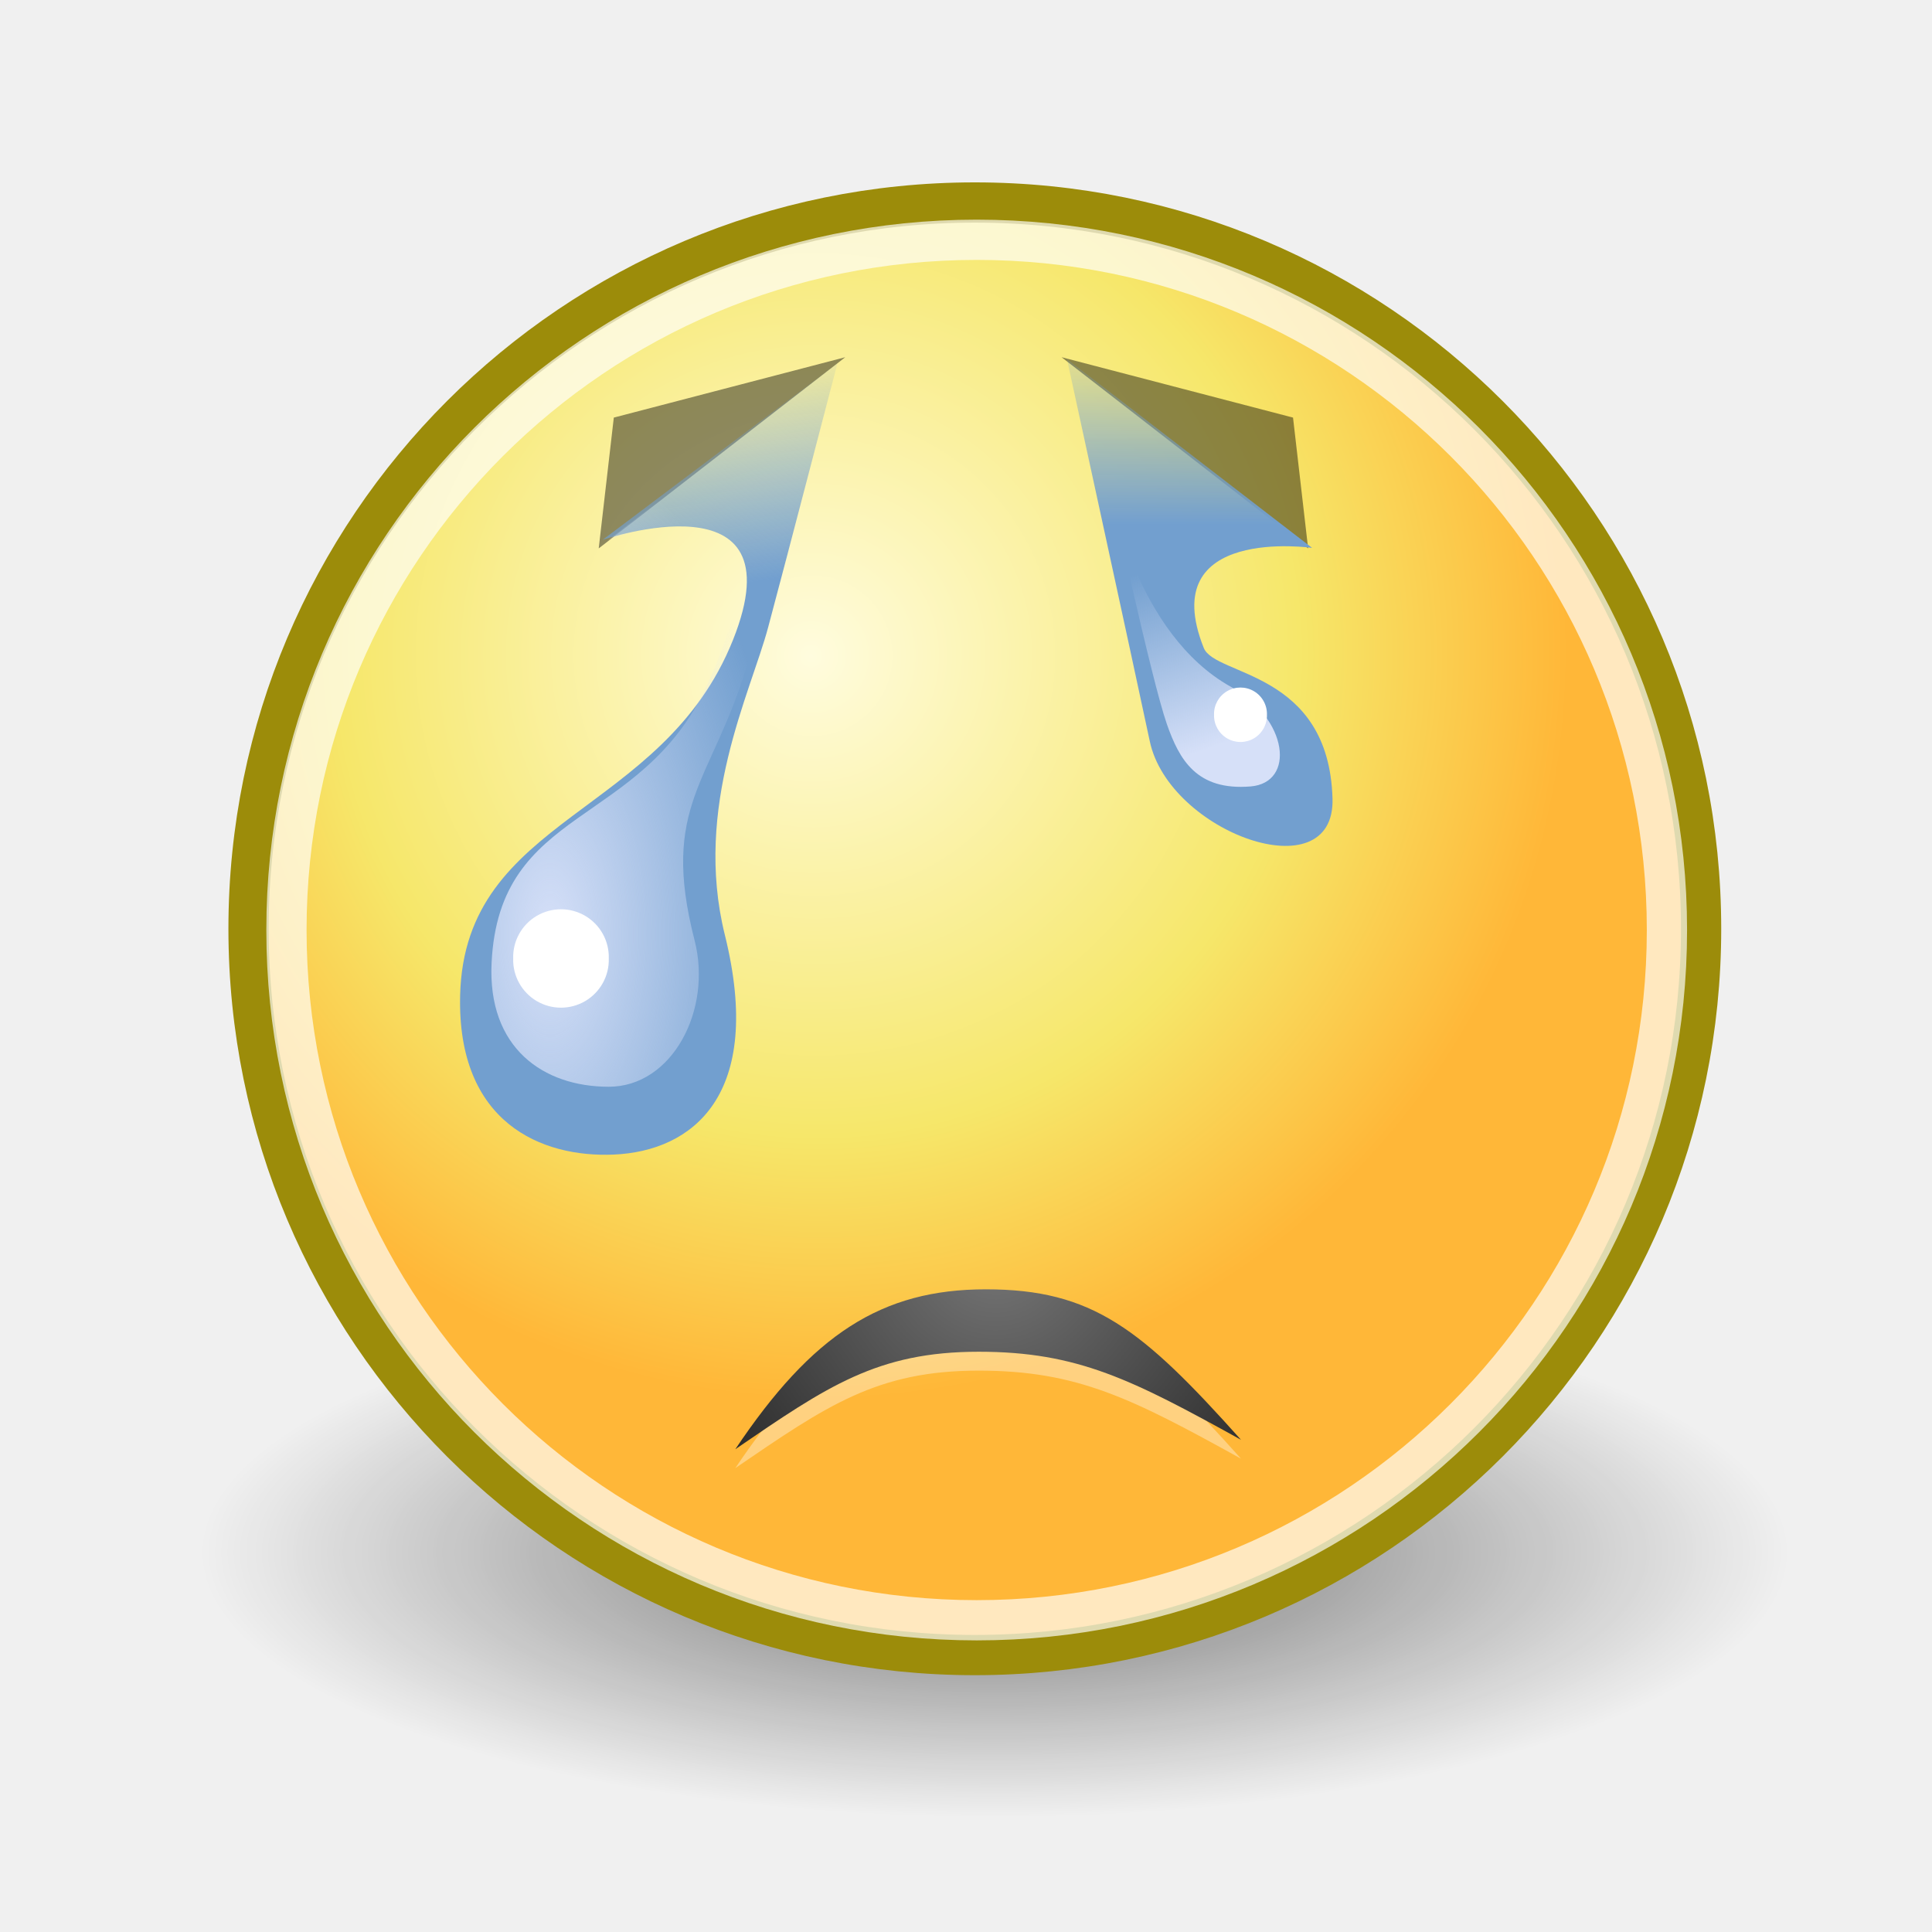
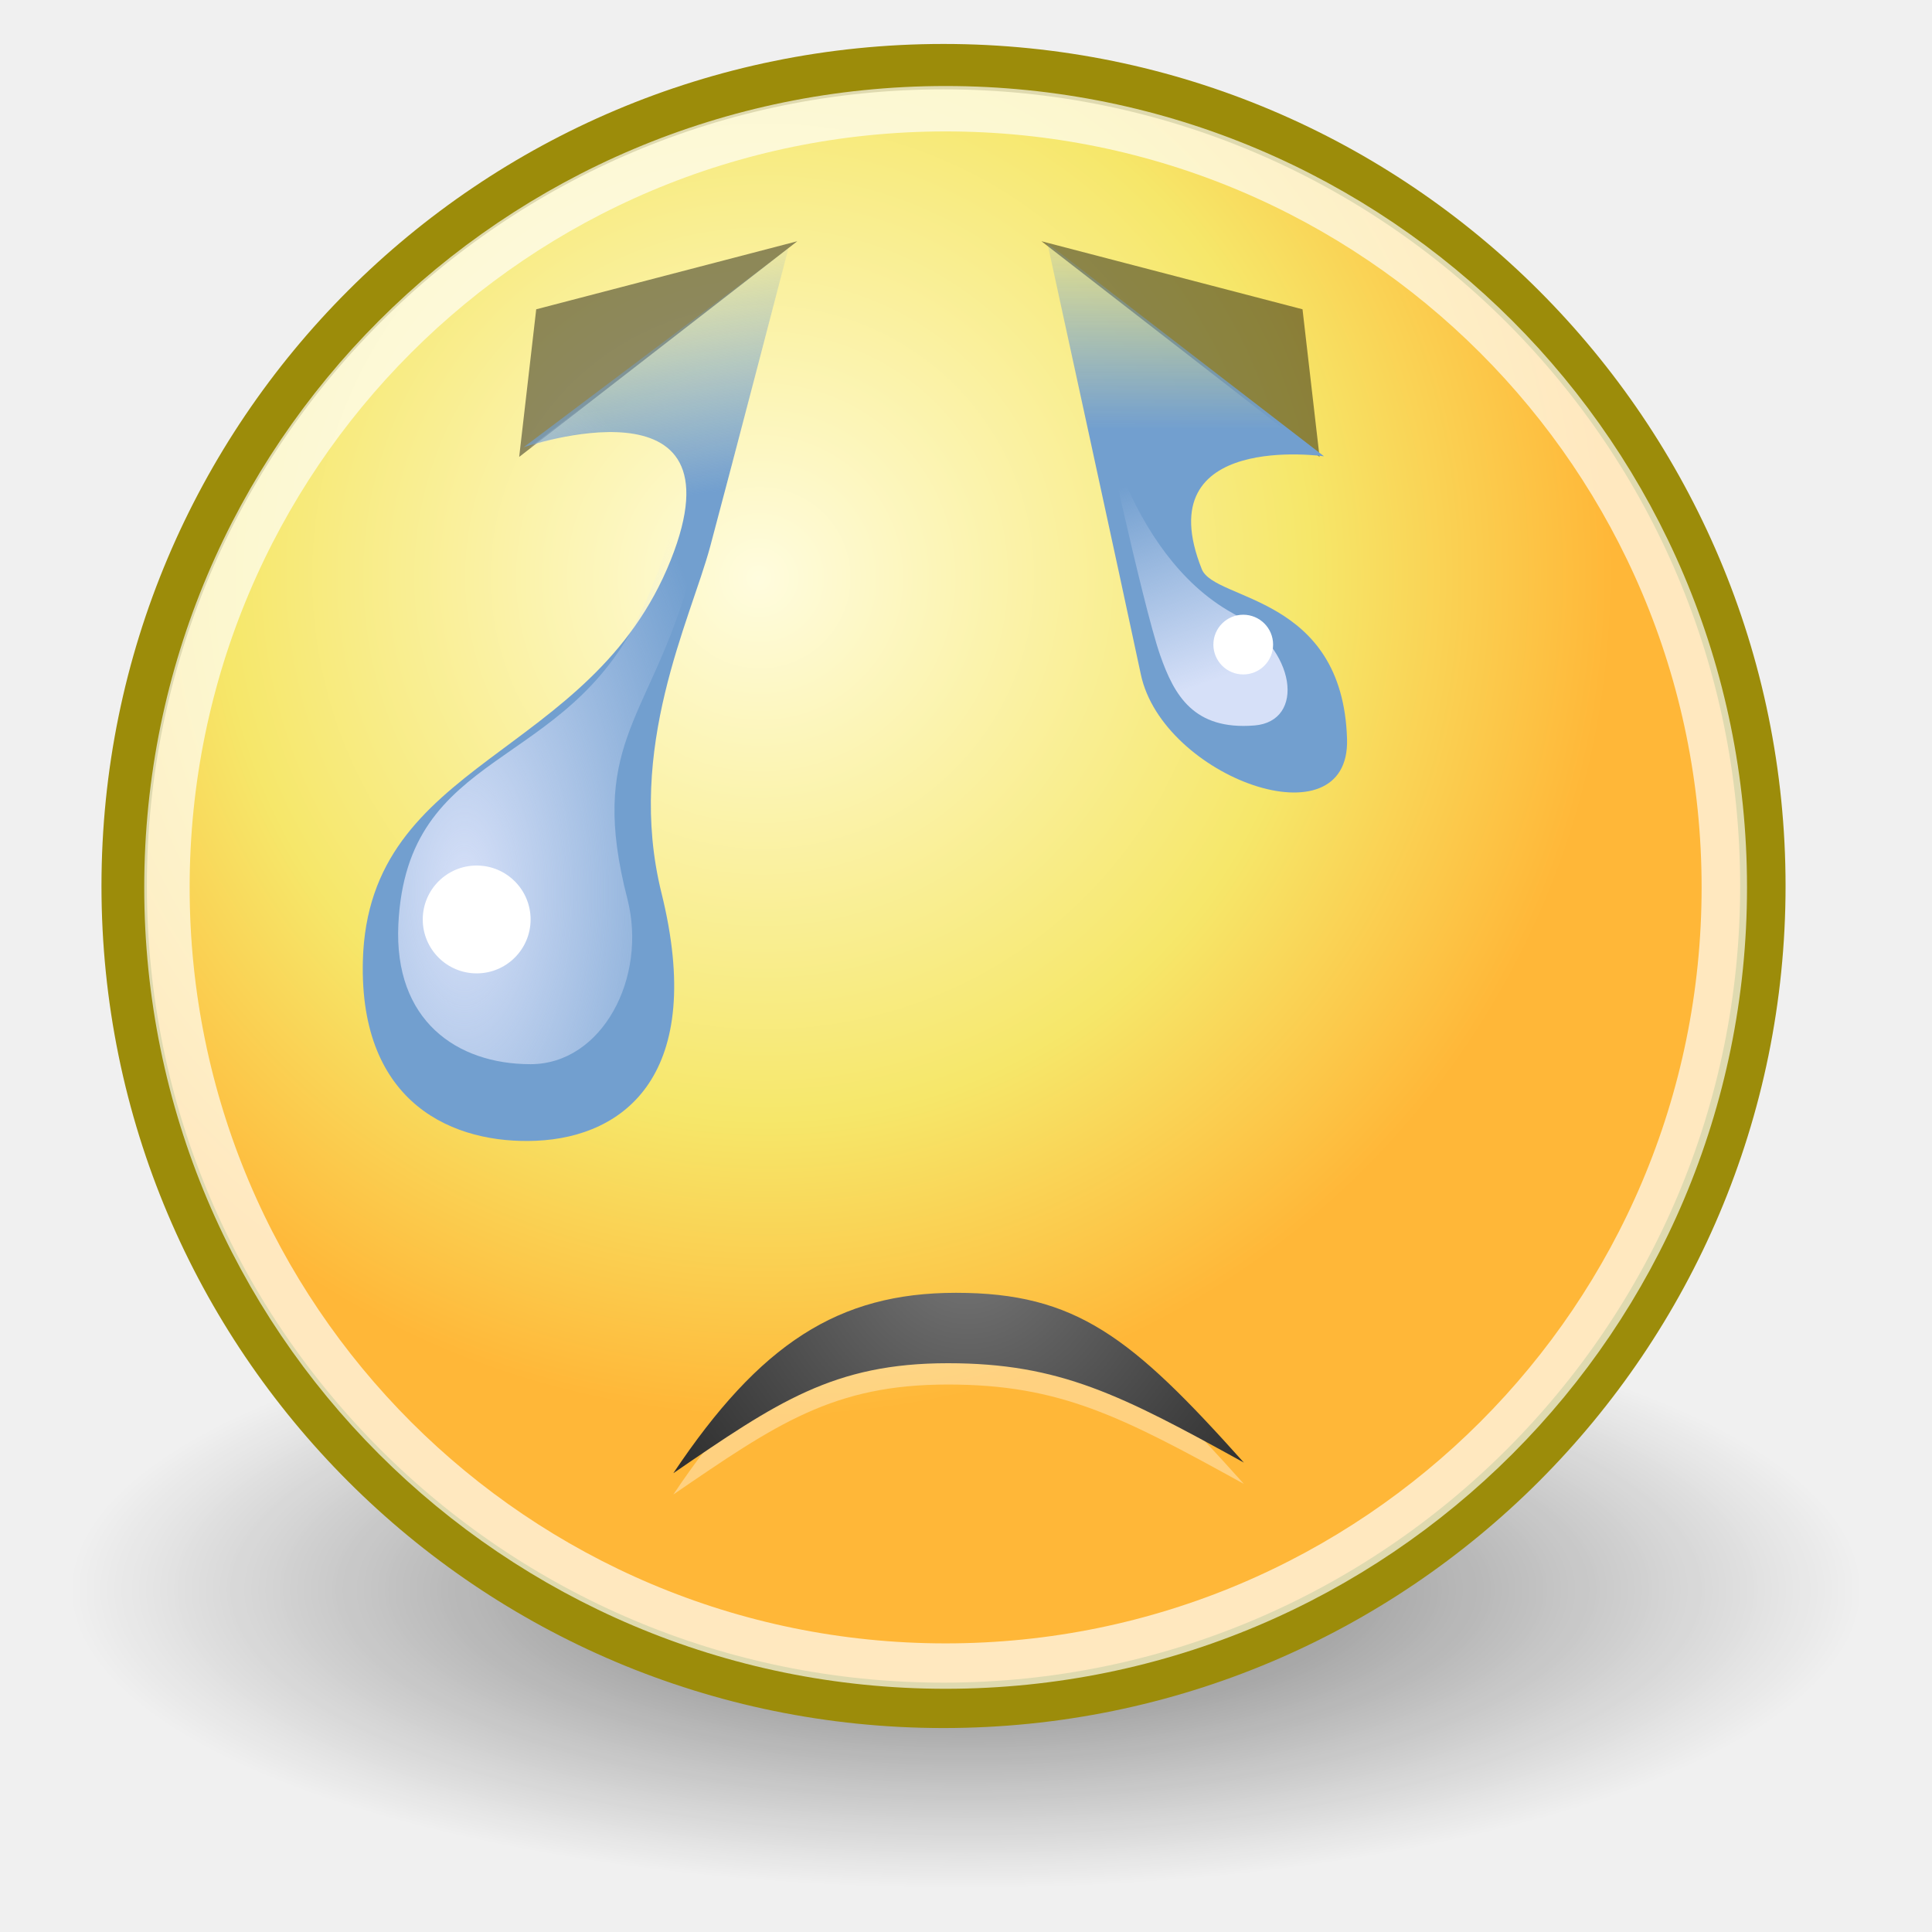
- <svg xmlns="http://www.w3.org/2000/svg" xmlns:xlink="http://www.w3.org/1999/xlink" id="svg4376" height="48px" width="48px">
+ <svg xmlns="http://www.w3.org/2000/svg" xmlns:xlink="http://www.w3.org/1999/xlink" id="svg4376" height="22" width="22" version="1.1">
  <defs id="defs3">
    <linearGradient id="linearGradient5125">
      <stop id="stop5127" offset="0" style="stop-color:#729fcf;stop-opacity:1;" />
      <stop id="stop5129" offset="1" style="stop-color:#729fcf;stop-opacity:0;" />
    </linearGradient>
    <linearGradient id="linearGradient3290">
      <stop style="stop-color:#fffcde;stop-opacity:1;" offset="0" id="stop3292" />
      <stop id="stop3294" offset="0.645" style="stop-color:#f6e76a;stop-opacity:1;" />
      <stop style="stop-color:#ffb738;stop-opacity:1;" offset="1" id="stop3296" />
    </linearGradient>
    <linearGradient id="linearGradient2729">
      <stop id="stop2731" offset="0" style="stop-color:#d6e0f8;stop-opacity:1;" />
      <stop id="stop2733" offset="1" style="stop-color:#d6e0f8;stop-opacity:0;" />
    </linearGradient>
    <radialGradient gradientTransform="matrix(1.25,0,0,-1.25,-6.479446,73.66448)" id="aigrd2" cx="25.053" cy="39.593" r="15.757" fx="25.053" fy="39.593" gradientUnits="userSpaceOnUse">
      <stop offset="0" style="stop-color:#777777;stop-opacity:1;" id="stop8602" />
      <stop offset="1" style="stop-color:#000000" id="stop8604" />
    </radialGradient>
    <linearGradient id="linearGradient4565">
      <stop id="stop4567" offset="0" style="stop-color:#000000;stop-opacity:1;" />
      <stop id="stop4569" offset="1" style="stop-color:#000000;stop-opacity:0;" />
    </linearGradient>
-     <radialGradient xlink:href="#linearGradient4565" id="radialGradient1375" gradientUnits="userSpaceOnUse" gradientTransform="matrix(1,0,0,0.333333,0,25.71429)" cx="24.714" cy="38.571" fx="24.714" fy="38.571" r="19.714" />
-     <radialGradient xlink:href="#linearGradient3290" id="radialGradient1377" gradientUnits="userSpaceOnUse" cx="29.288" cy="15.721" fx="29.158" fy="15.756" r="8.902" />
+     <radialGradient xlink:href="#linearGradient4565" id="radialGradient1375" gradientUnits="userSpaceOnUse" gradientTransform="matrix(0.51708,0,0,0.1723598,-1.779263,37.45387)" cx="24.714" cy="38.571" fx="24.714" fy="38.571" r="19.714" />
+     <radialGradient xlink:href="#linearGradient3290" id="radialGradient1377" gradientUnits="userSpaceOnUse" cx="29.288" cy="15.721" fx="29.158" fy="15.756" r="8.902" gradientTransform="matrix(1.077151,0,0,1.077151,-22.76948,15.61373)" />
    <radialGradient xlink:href="#aigrd2" id="radialGradient1379" gradientUnits="userSpaceOnUse" gradientTransform="matrix(1.25,0,0,-1.25,-6.479446,73.66448)" cx="25.053" cy="39.593" fx="25.053" fy="39.593" r="15.757" />
-     <linearGradient xlink:href="#linearGradient2729" id="linearGradient1391" gradientUnits="userSpaceOnUse" gradientTransform="translate(-6.010408,0.176777)" x1="36.593" y1="18.229" x2="35.032" y2="13.809" />
-     <linearGradient xlink:href="#linearGradient5125" id="linearGradient1394" gradientUnits="userSpaceOnUse" x1="29.807" y1="13.023" x2="29.807" y2="8.161" />
-     <radialGradient xlink:href="#linearGradient2729" id="radialGradient1398" gradientUnits="userSpaceOnUse" gradientTransform="matrix(1.369875,2.306855e-15,-4.790962e-15,2.845006,-5.054248,-35.24141)" cx="13.665" cy="20.542" fx="13.665" fy="20.542" r="4.309" />
-     <linearGradient xlink:href="#linearGradient5125" id="linearGradient1401" gradientUnits="userSpaceOnUse" x1="17.617" y1="14.613" x2="16.829" y2="9.022" />
+     <linearGradient xlink:href="#linearGradient2729" id="linearGradient1391" gradientUnits="userSpaceOnUse" gradientTransform="matrix(0.51708,0,0,0.51708,-4.887125,24.24894)" x1="36.593" y1="18.229" x2="35.032" y2="13.809" />
+     <linearGradient xlink:href="#linearGradient5125" id="linearGradient1394" gradientUnits="userSpaceOnUse" x1="29.807" y1="13.023" x2="29.807" y2="8.161" gradientTransform="matrix(0.51708,0,0,0.51708,-1.779263,24.15753)" />
+     <radialGradient xlink:href="#linearGradient2729" id="radialGradient1398" gradientUnits="userSpaceOnUse" gradientTransform="matrix(0.708335,0,0,1.471096,-4.392714,5.934899)" cx="13.665" cy="20.542" fx="13.665" fy="20.542" r="4.309" />
+     <linearGradient xlink:href="#linearGradient5125" id="linearGradient1401" gradientUnits="userSpaceOnUse" x1="17.617" y1="14.613" x2="16.829" y2="9.022" gradientTransform="matrix(0.51708,0,0,0.51708,-1.779263,24.15753)" />
  </defs>
-   <g id="layer1">
-     <path d="M 44.429 38.571 A 19.714 6.571 0 1 1  5,38.571 A 19.714 6.571 0 1 1  44.429 38.571 z" id="path4563" style="opacity:0.532;color:#000000;fill:url(#radialGradient1375);fill-opacity:1;fill-rule:evenodd;stroke:none;stroke-width:0.405;stroke-linecap:round;stroke-linejoin:round;marker:none;marker-start:none;marker-mid:none;marker-end:none;stroke-miterlimit:4;stroke-dasharray:none;stroke-dashoffset:0;stroke-opacity:1;visibility:visible;display:inline;overflow:visible" />
-     <path style="opacity:1;color:#000000;fill:url(#radialGradient1377);fill-opacity:1;fill-rule:evenodd;stroke:#9c8c0a;stroke-width:0.48;stroke-linecap:round;stroke-linejoin:round;marker:none;marker-start:none;marker-mid:none;marker-end:none;stroke-miterlimit:4;stroke-dasharray:none;stroke-dashoffset:0;stroke-opacity:1;visibility:visible;display:inline;overflow:visible" id="path4320" d="M 39.775 19.009 A 8.662 8.662 0 1 1  22.451,19.009 A 8.662 8.662 0 1 1  39.775 19.009 z" transform="matrix(2.083142,0,0,2.083142,-40.59375,-16.52317)" />
-     <path transform="matrix(1.979782,0,0,1.979782,-37.33128,-14.52746)" style="opacity:0.677;color:#000000;fill:none;fill-opacity:1;fill-rule:evenodd;stroke:#ffffff;stroke-width:0.505;stroke-linecap:round;stroke-linejoin:round;marker:none;marker-start:none;marker-mid:none;marker-end:none;stroke-miterlimit:4;stroke-dasharray:none;stroke-dashoffset:0;stroke-opacity:1;visibility:visible;display:inline;overflow:visible" id="path4322" d="M 39.775 19.009 A 8.662 8.662 0 1 1  22.451,19.009 A 8.662 8.662 0 1 1  39.775 19.009 z" />
-     <g transform="matrix(0.663775,0,0,0.663775,8.25463,14.97512)" id="g2300">
-       <path style="opacity:0.36;color:#000000;fill:#ffffff;fill-opacity:1;fill-rule:nonzero;stroke:none;stroke-width:1;stroke-linecap:butt;stroke-linejoin:miter;marker:none;marker-start:none;marker-mid:none;marker-end:none;stroke-miterlimit:4;stroke-dasharray:none;stroke-dashoffset:0;stroke-opacity:1;visibility:visible;display:inline;overflow:visible" d="M 34.014,32.037 C 30.291,27.873 28.452,26.406 24.462,26.406 C 20.561,26.406 17.963,28.094 15.087,32.39 C 18.521,30.042 20.397,28.741 24.197,28.741 C 27.909,28.741 29.948,29.792 34.014,32.037 z " id="path1387" />
-       <path id="path8606" d="M 34.014,31.33 C 30.291,27.166 28.452,25.698 24.462,25.698 C 20.561,25.698 17.963,27.387 15.087,31.683 C 18.521,29.334 20.397,28.034 24.197,28.034 C 27.909,28.034 29.948,29.084 34.014,31.33 z " style="fill:url(#radialGradient1379);fill-rule:nonzero;stroke:none;stroke-miterlimit:4" />
+   <g id="layer1" transform="translate(0,-26)">
+     <ellipse id="path4563" style="color:#000000;display:inline;overflow:visible;visibility:visible;opacity:0.532;fill:url(#radialGradient1375);fill-opacity:1;fill-rule:evenodd;stroke:none;stroke-width:0.209;stroke-linecap:round;stroke-linejoin:round;stroke-miterlimit:4;stroke-dasharray:none;stroke-dashoffset:0;stroke-opacity:1;marker:none;marker-start:none;marker-mid:none;marker-end:none" cx="11" cy="44.102" rx="10.194" ry="3.398" />
+     <circle style="color:#000000;display:inline;overflow:visible;visibility:visible;opacity:1;fill:url(#radialGradient1377);fill-opacity:1;fill-rule:evenodd;stroke:#9c8c0a;stroke-width:0.517;stroke-linecap:round;stroke-linejoin:round;stroke-miterlimit:4;stroke-dasharray:none;stroke-dashoffset:0;stroke-opacity:1;marker:none;marker-start:none;marker-mid:none;marker-end:none" id="path4320" cx="10.744" cy="36.089" r="9.33" />
+     <circle style="color:#000000;display:inline;overflow:visible;visibility:visible;opacity:0.677;fill:none;fill-opacity:1;fill-rule:evenodd;stroke:#ffffff;stroke-width:0.517;stroke-linecap:round;stroke-linejoin:round;stroke-miterlimit:4;stroke-dasharray:none;stroke-dashoffset:0;stroke-opacity:1;marker:none;marker-start:none;marker-mid:none;marker-end:none" id="path4322" cx="10.768" cy="36.105" r="8.867" />
+     <g transform="matrix(0.3432248,0,0,0.3432248,2.489041,31.90086)" id="g2300">
+       <path style="color:#000000;display:inline;overflow:visible;visibility:visible;opacity:0.36;fill:#ffffff;fill-opacity:1;fill-rule:nonzero;stroke:none;stroke-width:1;stroke-linecap:butt;stroke-linejoin:miter;stroke-miterlimit:4;stroke-dasharray:none;stroke-dashoffset:0;stroke-opacity:1;marker:none;marker-start:none;marker-mid:none;marker-end:none" d="m 34.014,32.037 c -3.724,-4.164 -5.562,-5.631 -9.552,-5.631 -3.901,0 -6.5,1.688 -9.375,5.985 3.433,-2.349 5.31,-3.649 9.11,-3.649 3.712,0 5.751,1.051 9.817,3.296 z" id="path1387" />
+       <path id="path8606" d="m 34.014,31.33 c -3.724,-4.164 -5.562,-5.631 -9.552,-5.631 -3.901,0 -6.5,1.688 -9.375,5.985 3.433,-2.349 5.31,-3.649 9.11,-3.649 3.712,0 5.751,1.051 9.817,3.296 z" style="fill:url(#radialGradient1379);fill-rule:nonzero;stroke:none;stroke-miterlimit:4" />
    </g>
-     <path id="path2296" d="M 21,8.875 L 14.875,13.625 L 15.25,10.375 L 21,8.875 z " style="opacity:0.437;color:#000000;fill:#000000;fill-opacity:1;fill-rule:nonzero;stroke:none;stroke-width:1;stroke-linecap:butt;stroke-linejoin:miter;marker:none;marker-start:none;marker-mid:none;marker-end:none;stroke-miterlimit:4;stroke-dasharray:none;stroke-dashoffset:0;stroke-opacity:1;visibility:visible;display:inline;overflow:visible" />
-     <path style="opacity:0.437;color:#000000;fill:#000000;fill-opacity:1;fill-rule:nonzero;stroke:none;stroke-width:1;stroke-linecap:butt;stroke-linejoin:miter;marker:none;marker-start:none;marker-mid:none;marker-end:none;stroke-miterlimit:4;stroke-dasharray:none;stroke-dashoffset:0;stroke-opacity:1;visibility:visible;display:inline;overflow:visible" d="M 26.375,8.875 L 32.5,13.625 L 32.125,10.375 L 26.375,8.875 z " id="path2298" />
-     <path style="opacity:1;color:#000000;fill:url(#linearGradient1401);fill-opacity:1;fill-rule:nonzero;stroke:none;stroke-width:1;stroke-linecap:butt;stroke-linejoin:miter;marker:none;marker-start:none;marker-mid:none;marker-end:none;stroke-miterlimit:4;stroke-dasharray:none;stroke-dashoffset:0;stroke-opacity:1;visibility:visible;display:inline;overflow:visible" d="M 20.807,9.022 C 20.807,9.022 19.555,13.83 19.083,15.591 C 18.647,17.22 17.219,20.038 18.008,23.225 C 18.998,27.22 17.199,28.599 15.252,28.685 C 13.457,28.764 11.351,27.9 11.432,24.722 C 11.547,20.26 16.46,20.288 18.212,15.896 C 19.873,11.734 14.972,13.413 14.972,13.413 C 14.972,13.413 20.807,9.022 20.807,9.022 z " id="path2314" />
-     <path id="path2310" d="M 20.625,9.125 C 20.625,9.125 19.433,13.63 18.558,16.537 C 17.683,19.443 16.396,20.013 17.256,23.359 C 17.703,25.094 16.699,27 15.125,27 C 13.493,27 12.113,26.032 12.213,23.927 C 12.4,20.003 15.912,20.58 17.562,17.031 C 20.222,11.301 15.09,13.432 15.09,13.432 L 20.625,9.125 z " style="opacity:1;color:#000000;fill:url(#radialGradient1398);fill-opacity:1;fill-rule:nonzero;stroke:none;stroke-width:1;stroke-linecap:butt;stroke-linejoin:miter;marker:none;marker-start:none;marker-mid:none;marker-end:none;stroke-miterlimit:4;stroke-dasharray:none;stroke-dashoffset:0;stroke-opacity:1;visibility:visible;display:inline;overflow:visible" />
-     <path transform="translate(-0.5,-0.625)" d="M 15.625 24.438 A 1.188 1.188 0 1 1  13.25,24.438 A 1.188 1.188 0 1 1  15.625 24.438 z" id="path2312" style="opacity:1;color:#000000;fill:#ffffff;fill-opacity:1;fill-rule:nonzero;stroke:none;stroke-width:1;stroke-linecap:butt;stroke-linejoin:miter;marker:none;marker-start:none;marker-mid:none;marker-end:none;stroke-miterlimit:4;stroke-dasharray:none;stroke-dashoffset:0;stroke-opacity:1;visibility:visible;display:inline;overflow:visible" />
-     <path id="path2739" d="M 26.508,8.919 C 26.508,8.919 28.172,16.561 28.566,18.416 C 29.047,20.685 33.175,22.174 33.106,19.839 C 33.012,16.656 30.19,16.807 29.907,16.097 C 28.689,13.048 32.599,13.612 32.599,13.612 C 32.599,13.612 26.508,8.919 26.508,8.919 z " style="opacity:1;color:#000000;fill:url(#linearGradient1394);fill-opacity:1;fill-rule:nonzero;stroke:none;stroke-width:1;stroke-linecap:butt;stroke-linejoin:miter;marker:none;marker-start:none;marker-mid:none;marker-end:none;stroke-miterlimit:4;stroke-dasharray:none;stroke-dashoffset:0;stroke-opacity:1;visibility:visible;display:inline;overflow:visible" />
-     <path id="path2743" d="M 27.577,12.114 C 27.577,12.114 28.599,16.87 28.991,17.992 C 29.301,18.876 29.731,19.648 31.069,19.539 C 32.187,19.448 32.015,17.859 30.582,17.064 C 28.215,15.75 27.577,12.203 27.577,12.114 z " style="opacity:1;color:#000000;fill:url(#linearGradient1391);fill-opacity:1;fill-rule:nonzero;stroke:none;stroke-width:1;stroke-linecap:butt;stroke-linejoin:miter;marker:none;marker-start:none;marker-mid:none;marker-end:none;stroke-miterlimit:4;stroke-dasharray:none;stroke-dashoffset:0;stroke-opacity:1;visibility:visible;display:inline;overflow:visible" />
-     <path style="opacity:1;color:#000000;fill:#ffffff;fill-opacity:1;fill-rule:nonzero;stroke:none;stroke-width:1;stroke-linecap:butt;stroke-linejoin:miter;marker:none;marker-start:none;marker-mid:none;marker-end:none;stroke-miterlimit:4;stroke-dasharray:none;stroke-dashoffset:0;stroke-opacity:1;visibility:visible;display:inline;overflow:visible" id="path2741" d="M 15.625 24.438 A 1.188 1.188 0 1 1  13.25,24.438 A 1.188 1.188 0 1 1  15.625 24.438 z" transform="matrix(0.553405,0,0,0.553405,22.82988,4.234059)" />
+     <path id="path2296" d="m 9.079,28.747 -3.167,2.456 0.194,-1.681 z" style="color:#000000;display:inline;overflow:visible;visibility:visible;opacity:0.437;fill:#000000;fill-opacity:1;fill-rule:nonzero;stroke:none;stroke-width:0.517;stroke-linecap:butt;stroke-linejoin:miter;stroke-miterlimit:4;stroke-dasharray:none;stroke-dashoffset:0;stroke-opacity:1;marker:none;marker-start:none;marker-mid:none;marker-end:none" />
+     <path style="color:#000000;display:inline;overflow:visible;visibility:visible;opacity:0.437;fill:#000000;fill-opacity:1;fill-rule:nonzero;stroke:none;stroke-width:0.517;stroke-linecap:butt;stroke-linejoin:miter;stroke-miterlimit:4;stroke-dasharray:none;stroke-dashoffset:0;stroke-opacity:1;marker:none;marker-start:none;marker-mid:none;marker-end:none" d="m 11.859,28.747 3.167,2.456 -0.194,-1.681 z" id="path2298" />
+     <path style="color:#000000;display:inline;overflow:visible;visibility:visible;opacity:1;fill:url(#linearGradient1401);fill-opacity:1;fill-rule:nonzero;stroke:none;stroke-width:0.517;stroke-linecap:butt;stroke-linejoin:miter;stroke-miterlimit:4;stroke-dasharray:none;stroke-dashoffset:0;stroke-opacity:1;marker:none;marker-start:none;marker-mid:none;marker-end:none" d="m 8.979,28.823 c 0,0 -0.647,2.486 -0.891,3.397 -0.226,0.842 -0.964,2.299 -0.556,3.947 0.512,2.066 -0.419,2.779 -1.425,2.823 -0.928,0.041 -2.017,-0.406 -1.975,-2.049 0.06,-2.307 2.6,-2.293 3.506,-4.564 0.859,-2.152 -1.675,-1.284 -1.675,-1.284 0,0 3.017,-2.27 3.017,-2.27 z" id="path2314" />
+     <path id="path2310" d="m 8.886,28.876 c 0,0 -0.616,2.33 -1.069,3.832 -0.452,1.503 -1.118,1.798 -0.673,3.527 0.231,0.898 -0.288,1.883 -1.102,1.883 -0.844,0 -1.557,-0.5 -1.506,-1.589 0.096,-2.029 1.912,-1.731 2.766,-3.566 1.375,-2.963 -1.278,-1.861 -1.278,-1.861 z" style="color:#000000;display:inline;overflow:visible;visibility:visible;opacity:1;fill:url(#radialGradient1398);fill-opacity:1;fill-rule:nonzero;stroke:none;stroke-width:0.517;stroke-linecap:butt;stroke-linejoin:miter;stroke-miterlimit:4;stroke-dasharray:none;stroke-dashoffset:0;stroke-opacity:1;marker:none;marker-start:none;marker-mid:none;marker-end:none" />
+     <circle id="path2312" style="color:#000000;display:inline;overflow:visible;visibility:visible;opacity:1;fill:#ffffff;fill-opacity:1;fill-rule:nonzero;stroke:none;stroke-width:0.517;stroke-linecap:butt;stroke-linejoin:miter;stroke-miterlimit:4;stroke-dasharray:none;stroke-dashoffset:0;stroke-opacity:1;marker:none;marker-start:none;marker-mid:none;marker-end:none" cx="5.428" cy="36.47" r="0.614" />
+     <path id="path2739" d="m 11.927,28.769 c 0,0 0.861,3.951 1.064,4.911 0.249,1.173 2.383,1.943 2.348,0.736 -0.049,-1.646 -1.508,-1.568 -1.654,-1.935 -0.63,-1.577 1.392,-1.285 1.392,-1.285 0,0 -3.15,-2.427 -3.15,-2.427 z" style="color:#000000;display:inline;overflow:visible;visibility:visible;opacity:1;fill:url(#linearGradient1394);fill-opacity:1;fill-rule:nonzero;stroke:none;stroke-width:0.517;stroke-linecap:butt;stroke-linejoin:miter;stroke-miterlimit:4;stroke-dasharray:none;stroke-dashoffset:0;stroke-opacity:1;marker:none;marker-start:none;marker-mid:none;marker-end:none" />
+     <path id="path2743" d="m 12.48,30.422 c 0,0 0.528,2.459 0.731,3.039 0.16,0.457 0.382,0.856 1.074,0.8 0.578,-0.047 0.489,-0.869 -0.251,-1.28 -1.224,-0.679 -1.554,-2.514 -1.554,-2.559 z" style="color:#000000;display:inline;overflow:visible;visibility:visible;opacity:1;fill:url(#linearGradient1391);fill-opacity:1;fill-rule:nonzero;stroke:none;stroke-width:0.517;stroke-linecap:butt;stroke-linejoin:miter;stroke-miterlimit:4;stroke-dasharray:none;stroke-dashoffset:0;stroke-opacity:1;marker:none;marker-start:none;marker-mid:none;marker-end:none" />
+     <circle style="color:#000000;display:inline;overflow:visible;visibility:visible;opacity:1;fill:#ffffff;fill-opacity:1;fill-rule:nonzero;stroke:none;stroke-width:0.286;stroke-linecap:butt;stroke-linejoin:miter;stroke-miterlimit:4;stroke-dasharray:none;stroke-dashoffset:0;stroke-opacity:1;marker:none;marker-start:none;marker-mid:none;marker-end:none" id="path2741" cx="14.157" cy="33.34" r="0.34" />
  </g>
</svg>
